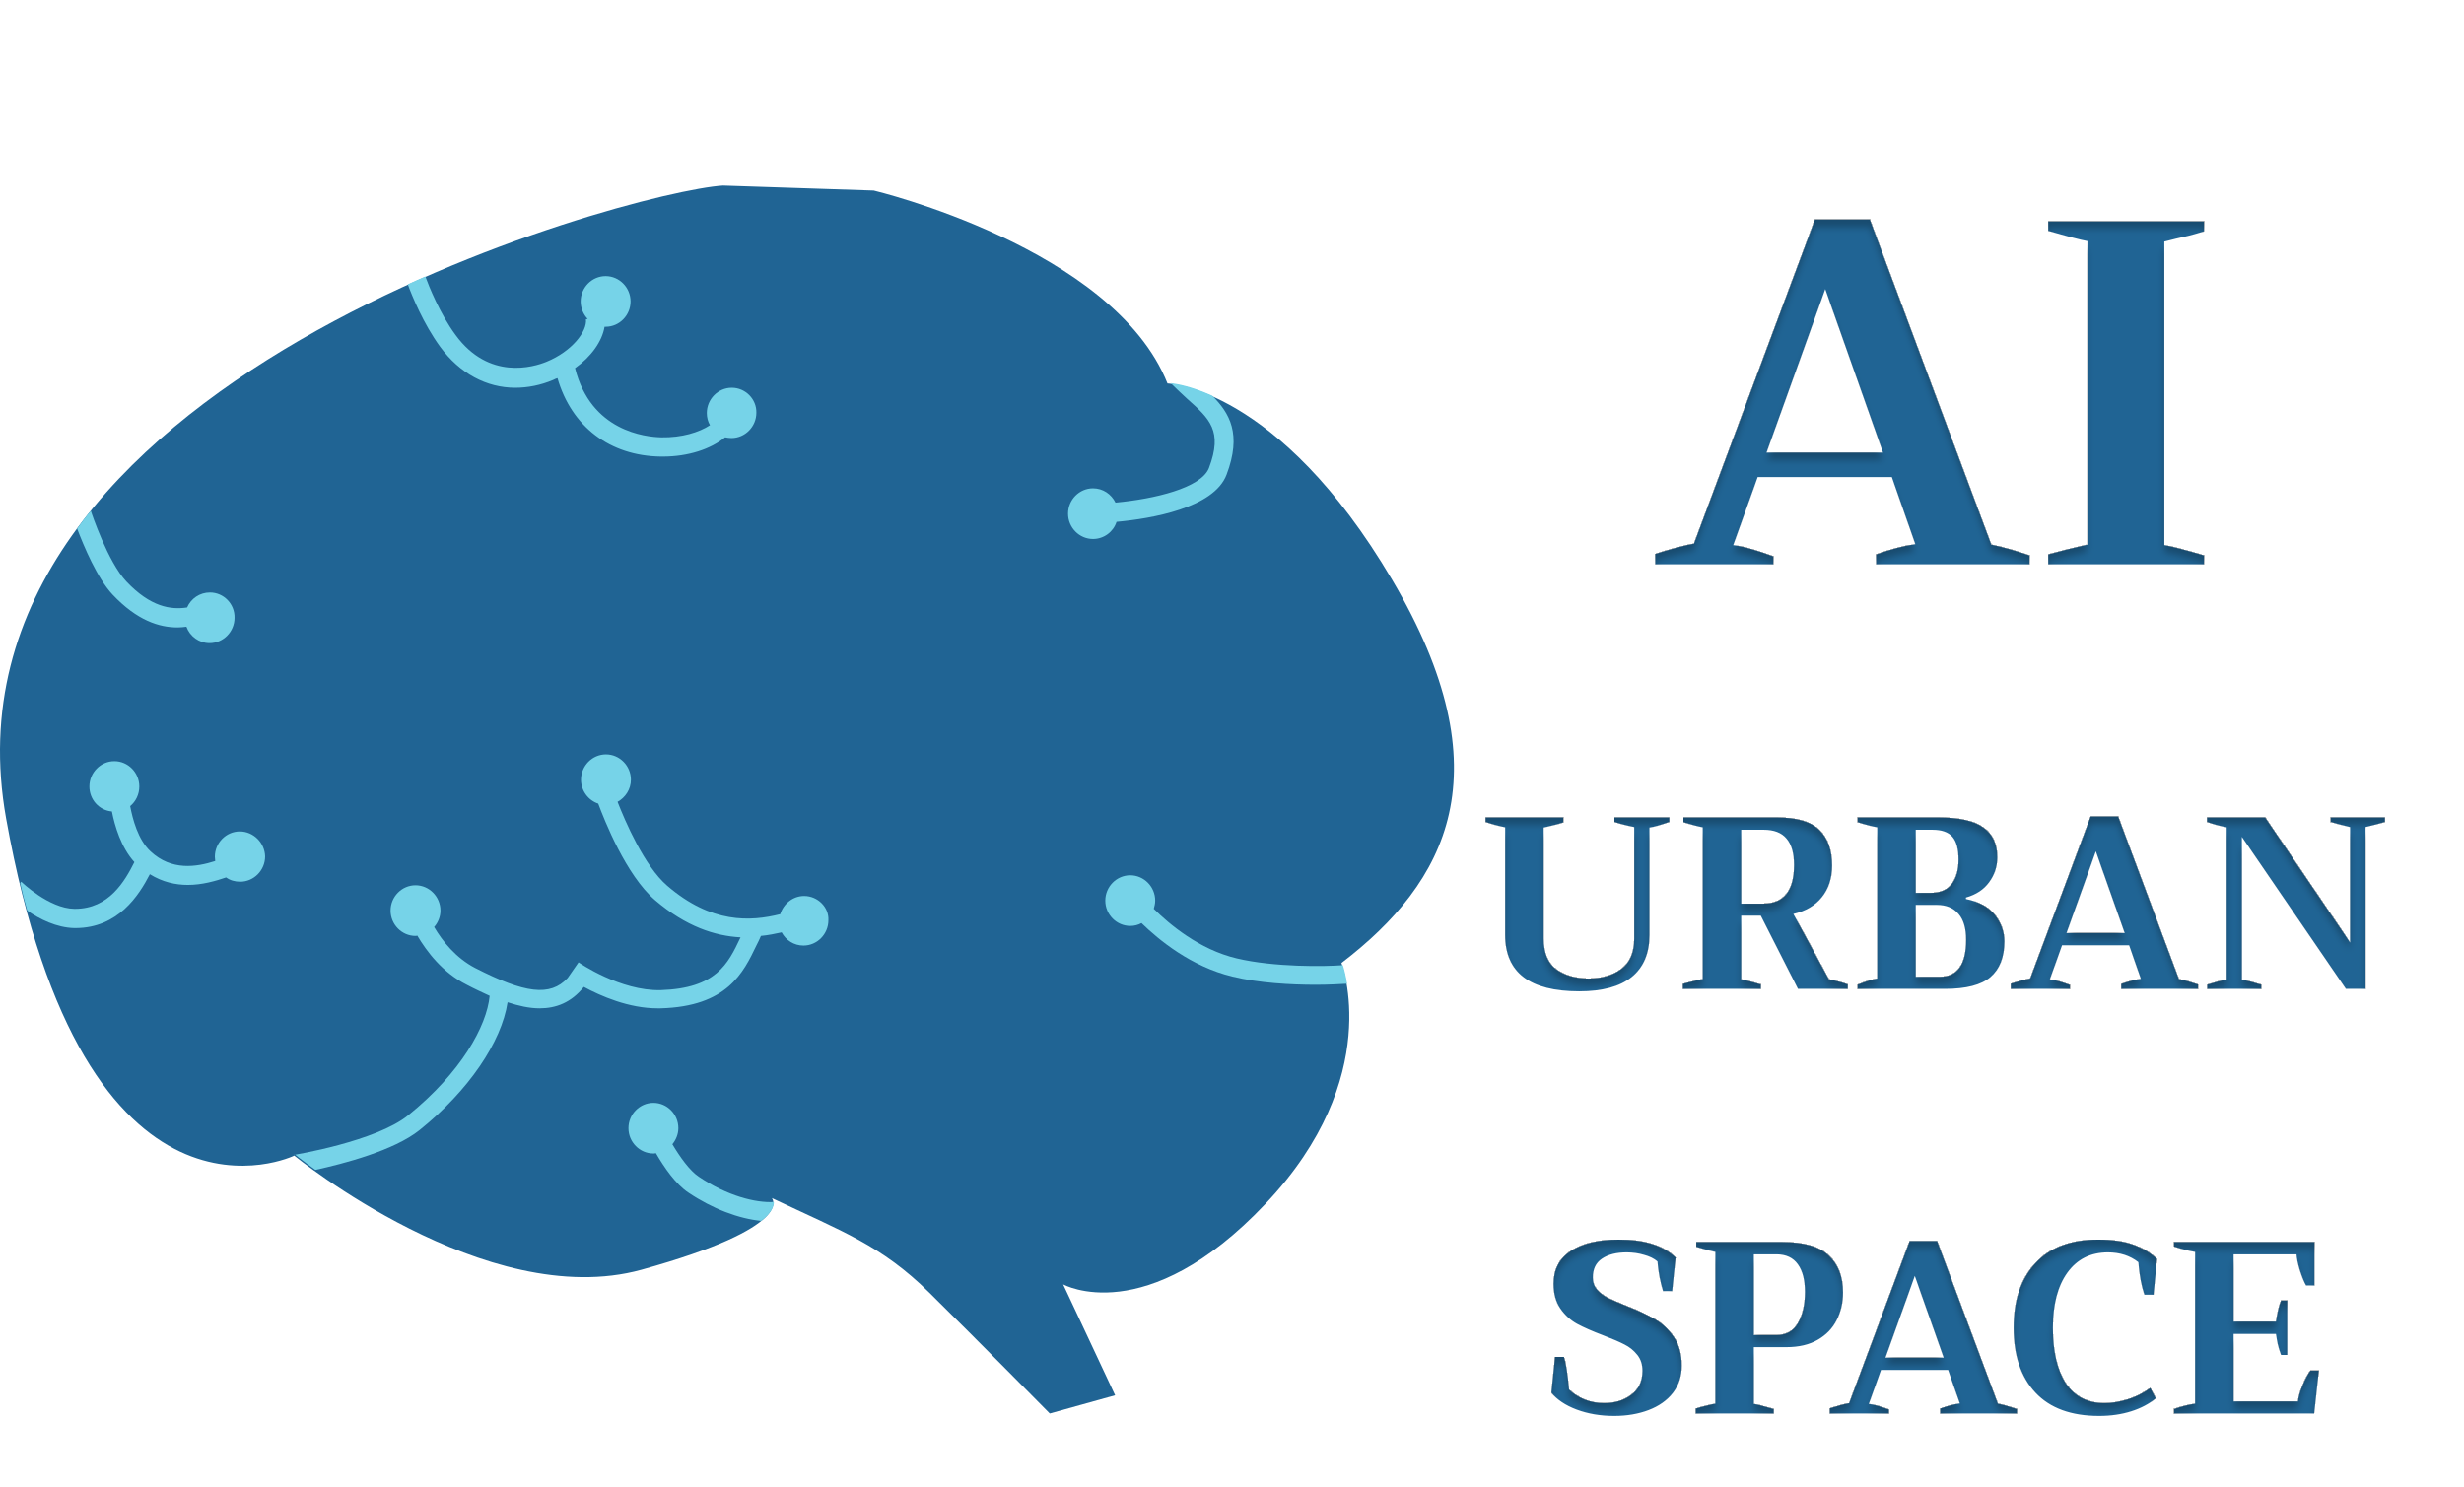
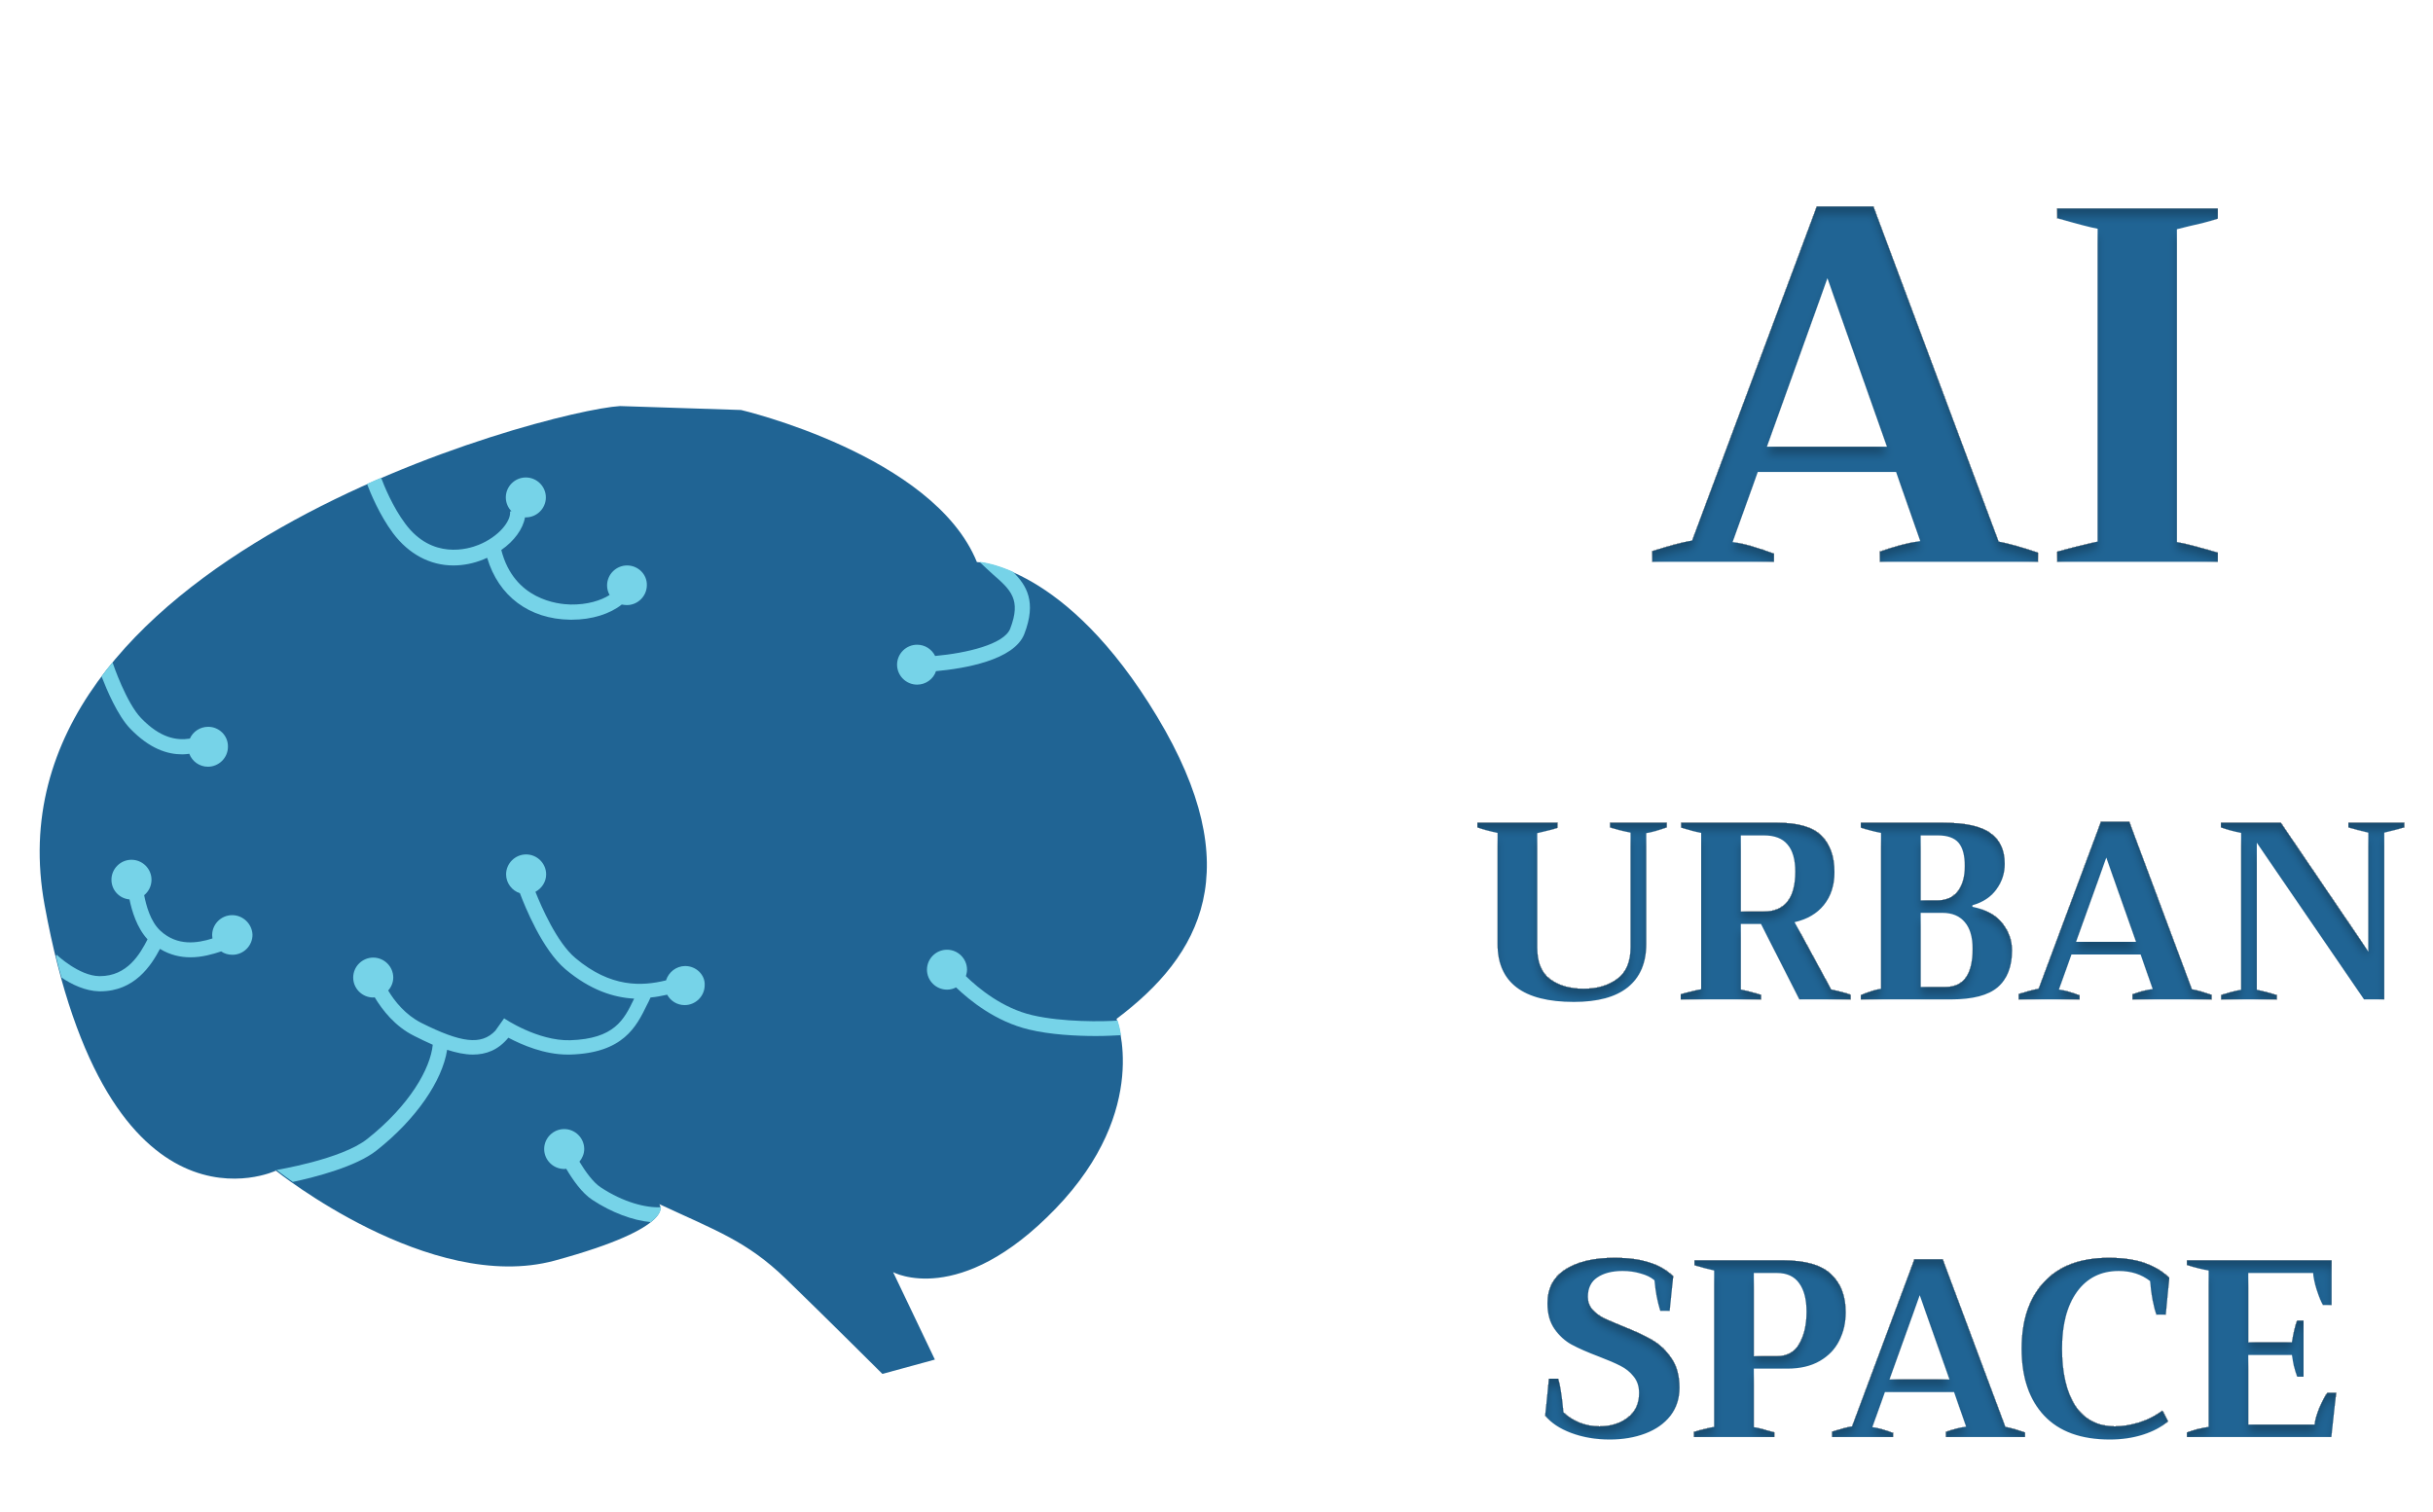
- <svg xmlns="http://www.w3.org/2000/svg" width="1288" height="777" viewBox="0 0 1288 777" fill="none">
-   <path d="M153.827 604.186C153.827 604.186 44.352 657.142 3.206 427.976C-37.939 198.81 329.612 99.983 377.921 97L456.721 99.611C456.721 99.611 581.993 129.445 610.281 200.488C610.281 200.488 668.141 202.166 727.654 303.044C787.168 403.922 756.493 461.167 701.204 503.494C701.204 503.494 724.164 563.163 661.528 629.358C598.892 695.554 555.727 671.5 555.727 671.5L582.912 729.49L548.747 739C548.747 739 510.908 700.588 485.743 675.788C460.578 650.988 440.373 643.903 403.453 626.375C403.453 626.375 416.678 641.292 335.306 663.854C254.118 686.23 153.827 604.186 153.827 604.186Z" fill="#206494" />
-   <path d="M620.567 208.506C632.323 218.948 639.303 225.288 631.955 244.681C627.914 255.123 603.301 260.903 583.095 262.768C580.891 258.292 576.483 255.309 571.34 255.309C564.176 255.309 558.298 261.276 558.298 268.548C558.298 275.82 564.176 281.787 571.34 281.787C577.034 281.787 581.993 278.058 583.646 272.837C602.015 271.159 634.527 265.565 641.139 248.223C649.222 226.966 642.793 215.965 633.608 206.828C622.771 201.98 615.24 200.675 611.934 200.302C614.873 203.285 617.812 205.896 620.567 208.506Z" fill="#76D3E8" />
-   <path d="M704.143 514.309C703.408 509.648 702.49 506.291 701.939 504.613C692.755 505.359 666.12 505.732 646.466 501.07C626.812 496.409 611.199 483.17 603.117 475.152C603.484 473.846 603.852 472.355 603.852 470.863C603.852 463.591 597.974 457.624 590.81 457.624C583.647 457.624 577.769 463.591 577.769 470.863C577.769 478.135 583.647 484.102 590.81 484.102C593.014 484.102 595.035 483.543 596.688 482.61C605.689 491.374 622.587 505.359 644.262 510.58C657.855 513.936 674.754 514.869 687.795 514.869C694.591 514.869 700.653 514.496 704.143 514.309Z" fill="#76D3E8" />
-   <path d="M420.352 468.439C414.474 468.439 409.514 472.541 407.861 477.949C392.248 481.864 371.859 482.983 348.715 463.031C336.776 452.776 326.673 429.095 322.816 419.212C326.857 416.974 329.796 412.686 329.796 407.651C329.796 400.379 323.918 394.412 316.754 394.412C309.591 394.412 303.713 400.379 303.713 407.651C303.713 413.432 307.57 418.466 312.713 420.144C315.836 428.535 327.224 457.624 342.47 470.676C358.634 484.475 373.696 489.323 387.105 490.069C387.105 490.255 386.921 490.255 386.921 490.442C380.492 504.054 374.247 516.733 345.409 517.666C324.285 518.225 302.611 503.308 302.427 503.121L296.733 511.326C287.549 521.208 274.323 519.344 248.424 506.105C238.321 500.884 231.158 491.933 226.933 484.661C228.953 482.424 230.239 479.254 230.239 476.084C230.239 468.812 224.361 462.845 217.198 462.845C210.034 462.845 204.156 468.812 204.156 476.084C204.156 483.356 210.034 489.323 217.198 489.323C217.565 489.323 217.749 489.323 218.116 489.136C223.076 497.527 231.341 508.529 244.015 514.869C247.873 516.92 251.914 518.784 255.955 520.649C254.485 536.312 241.077 560.739 213.34 583.115C196.625 596.727 153.827 603.813 153.459 603.813V603.999C154.011 603.813 154.194 603.626 154.194 603.626C154.194 603.626 158.052 606.796 164.848 611.644C179.359 608.474 205.993 601.575 219.402 590.76C244.934 570.249 262.2 544.703 265.323 524.005C271.017 525.87 276.711 527.175 282.038 527.175C290.671 527.175 298.57 524.192 305.182 515.987C314.183 520.836 328.694 527.175 343.756 527.175C344.307 527.175 344.858 527.175 345.225 527.175C380.125 526.243 388.574 508.529 395.371 494.357C396.289 492.679 397.024 491.001 397.759 489.323C401.616 488.95 405.29 488.204 408.596 487.458C410.8 491.56 415.025 494.357 419.984 494.357C427.148 494.357 433.026 488.391 433.026 481.118C433.393 474.406 427.515 468.439 420.352 468.439Z" fill="#76D3E8" />
-   <path d="M365.247 615.187C360.471 612.017 355.328 604.745 351.47 598.219C353.307 595.981 354.593 592.998 354.593 589.828C354.593 582.556 348.715 576.589 341.551 576.589C334.388 576.589 328.51 582.556 328.51 589.828C328.51 597.1 334.388 603.067 341.551 603.067C341.919 603.067 342.286 603.067 342.837 602.88C347.062 610.152 353.123 619.103 359.92 623.578C372.41 631.969 386.187 637.19 397.942 638.309C403.636 633.834 404.555 630.477 404.555 628.426C395.003 628.985 380.125 625.256 365.247 615.187Z" fill="#76D3E8" />
-   <path d="M382.513 202.726C375.349 202.726 369.472 208.693 369.472 215.965C369.472 218.202 370.023 220.44 371.125 222.305C365.431 226.034 356.43 228.831 345.776 228.644C337.327 228.458 308.856 225.475 300.59 192.47C309.04 186.503 314.734 178.485 316.02 170.84C316.203 170.84 316.387 170.84 316.571 170.84C323.734 170.84 329.612 164.873 329.612 157.601C329.612 150.329 323.734 144.362 316.571 144.362C309.407 144.362 303.529 150.329 303.529 157.601C303.529 161.144 304.999 164.5 307.203 166.738L306.284 166.924C307.019 173.264 298.937 183.706 285.712 189.114C278.916 191.911 255.588 198.997 238.138 175.129C229.872 163.941 224.178 149.583 222.341 144.549C219.402 145.854 216.279 147.159 213.157 148.651C215.361 154.618 221.239 169.162 230.056 181.282C240.342 195.267 254.302 202.726 269.364 202.726C275.793 202.726 282.589 201.421 289.202 198.624C289.937 198.251 290.671 197.878 291.406 197.691C298.753 223.051 318.775 238.341 345.409 238.714C345.776 238.714 346.144 238.714 346.511 238.714C359.736 238.714 371.492 234.798 379.023 228.644C380.125 228.831 381.227 229.017 382.329 229.017C389.493 229.017 395.371 223.051 395.371 215.778C395.555 208.693 389.677 202.726 382.513 202.726Z" fill="#76D3E8" />
-   <path d="M109.743 309.757C104.416 309.757 99.824 312.927 97.803 317.588C89.354 318.894 78.7 317.402 66.026 303.976C56.475 293.907 47.842 268.362 47.474 267.056C44.903 270.04 42.515 273.21 40.31 276.38C43.8 285.516 50.781 302.298 58.863 310.876C71.72 324.488 83.293 328.03 92.844 328.03C94.497 328.03 95.967 327.844 97.436 327.658C99.273 332.692 104.049 336.235 109.559 336.235C116.723 336.235 122.601 330.268 122.601 322.996C122.784 315.724 116.907 309.757 109.743 309.757Z" fill="#76D3E8" />
-   <path d="M125.356 434.689C118.192 434.689 112.314 440.655 112.314 447.928C112.314 448.673 112.498 449.419 112.498 450.165C102.579 453.335 89.721 455.386 78.7 445.131C72.088 438.977 69.332 428.162 68.047 421.45C70.986 419.025 72.822 415.296 72.822 411.194C72.822 403.922 66.945 397.955 59.781 397.955C52.617 397.955 46.739 403.922 46.739 411.194C46.739 418.093 51.883 423.687 58.495 424.247C59.965 431.705 63.271 443.08 70.251 450.725C65.291 460.607 57.026 475.152 39.208 475.152C39.025 475.152 38.841 475.152 38.841 475.152C25.616 474.965 11.288 461.167 11.105 460.98L10.554 461.726C11.656 466.761 12.942 471.609 14.227 476.084C20.656 480.559 29.657 485.034 38.841 485.221C39.025 485.221 39.208 485.221 39.392 485.221C61.801 485.221 72.639 468.066 78.333 457.064C84.946 461.167 91.742 462.658 98.171 462.658C105.702 462.658 112.682 460.607 118.192 458.743C120.213 460.234 122.784 460.98 125.54 460.98C132.703 460.98 138.581 455.013 138.581 447.741C138.397 440.655 132.52 434.689 125.356 434.689Z" fill="#76D3E8" />
+ <svg xmlns="http://www.w3.org/2000/svg" width="1234" height="767" viewBox="0 0 1234 767" fill="none">
+   <path d="M139.937 593.894C139.937 593.894 54.665 634.395 22.616 459.13C-9.432 283.864 276.859 208.282 314.487 206L375.866 207.997C375.866 207.997 473.443 230.814 495.476 285.148C495.476 285.148 540.544 286.431 586.901 363.582C633.257 440.733 609.363 484.514 566.298 516.886C566.298 516.886 584.182 562.52 535.394 613.146C486.606 663.772 452.983 645.376 452.983 645.376L474.158 689.727L447.546 697C447.546 697 418.073 667.623 398.472 648.656C378.871 629.689 363.133 624.27 334.375 610.865C334.375 610.865 344.676 622.273 281.294 639.529C218.056 656.642 139.937 593.894 139.937 593.894Z" fill="#206494" />
+   <path d="M503.488 291.28C512.645 299.266 518.082 304.114 512.359 318.946C509.211 326.932 490.039 331.353 474.301 332.779C472.584 329.356 469.151 327.074 465.144 327.074C459.565 327.074 454.986 331.638 454.986 337.2C454.986 342.761 459.565 347.325 465.144 347.325C469.58 347.325 473.443 344.473 474.73 340.48C489.038 339.196 514.362 334.918 519.513 321.655C525.808 305.398 520.8 296.984 513.647 289.996C505.205 286.288 499.339 285.29 496.764 285.005C499.053 287.287 501.342 289.283 503.488 291.28Z" fill="#76D3E8" />
+   <path d="M568.587 525.157C568.015 521.592 567.299 519.025 566.87 517.741C559.716 518.312 538.971 518.597 523.662 515.032C508.353 511.467 496.192 501.342 489.896 495.209C490.182 494.211 490.469 493.07 490.469 491.929C490.469 486.368 485.89 481.804 480.31 481.804C474.73 481.804 470.152 486.368 470.152 491.929C470.152 497.491 474.73 502.055 480.31 502.055C482.027 502.055 483.601 501.627 484.889 500.914C491.899 507.616 505.062 518.312 521.945 522.305C532.532 524.872 545.695 525.585 555.853 525.585C561.147 525.585 565.869 525.3 568.587 525.157Z" fill="#76D3E8" />
+   <path d="M347.538 490.075C342.959 490.075 339.096 493.213 337.809 497.348C325.647 500.343 309.766 501.199 291.739 485.94C282.439 478.096 274.57 459.985 271.565 452.427C274.713 450.716 277.002 447.436 277.002 443.585C277.002 438.023 272.424 433.46 266.844 433.46C261.264 433.46 256.685 438.023 256.685 443.585C256.685 448.006 259.69 451.856 263.696 453.14C266.128 459.557 274.999 481.804 286.874 491.787C299.465 502.34 311.197 506.048 321.641 506.618C321.641 506.761 321.498 506.761 321.498 506.903C316.49 517.314 311.626 527.011 289.163 527.724C272.71 528.152 255.827 516.743 255.684 516.601L251.249 522.875C244.095 530.434 233.794 529.007 213.62 518.882C205.751 514.889 200.171 508.044 196.881 502.482C198.454 500.771 199.456 498.347 199.456 495.922C199.456 490.361 194.877 485.797 189.298 485.797C183.718 485.797 179.139 490.361 179.139 495.922C179.139 501.484 183.718 506.048 189.298 506.048C189.584 506.048 189.727 506.048 190.013 505.905C193.876 512.322 200.314 520.736 210.186 525.585C213.191 527.154 216.339 528.58 219.486 530.006C218.342 541.985 207.897 560.667 186.293 577.779C173.273 588.19 139.937 593.609 139.651 593.609V593.752C140.08 593.609 140.223 593.466 140.223 593.466C140.223 593.466 143.228 595.891 148.521 599.599C159.824 597.174 180.57 591.898 191.014 583.626C210.902 567.94 224.351 548.402 226.783 532.573C231.218 533.999 235.654 534.997 239.803 534.997C246.527 534.997 252.679 532.715 257.83 526.441C264.841 530.148 276.144 534.997 287.876 534.997C288.305 534.997 288.734 534.997 289.02 534.997C316.204 534.284 322.786 520.736 328.079 509.898C328.795 508.615 329.367 507.331 329.939 506.048C332.944 505.762 335.805 505.192 338.381 504.621C340.098 507.759 343.388 509.898 347.251 509.898C352.831 509.898 357.41 505.335 357.41 499.773C357.696 494.639 353.117 490.075 347.538 490.075Z" fill="#76D3E8" />
+   <path d="M304.615 602.308C300.895 599.884 296.889 594.322 293.885 589.331C295.315 587.619 296.317 585.338 296.317 582.913C296.317 577.352 291.739 572.788 286.159 572.788C280.579 572.788 276 577.352 276 582.913C276 588.475 280.579 593.039 286.159 593.039C286.445 593.039 286.731 593.039 287.16 592.896C290.451 598.458 295.172 605.303 300.466 608.725C310.195 615.143 320.926 619.136 330.083 619.992C334.518 616.569 335.233 614.002 335.233 612.433C327.793 612.861 316.204 610.009 304.615 602.308Z" fill="#76D3E8" />
+   <path d="M318.064 286.859C312.484 286.859 307.906 291.422 307.906 296.984C307.906 298.695 308.335 300.407 309.194 301.833C304.758 304.685 297.748 306.824 289.45 306.681C282.868 306.539 260.692 304.257 254.253 279.015C260.835 274.452 265.27 268.32 266.272 262.473C266.415 262.473 266.558 262.473 266.701 262.473C272.281 262.473 276.859 257.909 276.859 252.348C276.859 246.786 272.281 242.222 266.701 242.222C261.121 242.222 256.542 246.786 256.542 252.348C256.542 255.057 257.687 257.624 259.404 259.335L258.689 259.478C259.261 264.327 252.966 272.313 242.664 276.448C237.371 278.588 219.2 284.007 205.608 265.753C199.17 257.196 194.734 246.216 193.304 242.365C191.015 243.363 188.582 244.362 186.15 245.502C187.867 250.066 192.445 261.189 199.313 270.459C207.325 281.155 218.199 286.859 229.931 286.859C234.938 286.859 240.232 285.861 245.383 283.721C245.955 283.436 246.527 283.151 247.1 283.008C252.823 302.403 268.418 314.097 289.163 314.382C289.45 314.382 289.736 314.382 290.022 314.382C300.323 314.382 309.48 311.387 315.346 306.681C316.204 306.824 317.063 306.967 317.921 306.967C323.501 306.967 328.079 302.403 328.079 296.841C328.223 291.422 323.644 286.859 318.064 286.859Z" fill="#76D3E8" />
+   <path d="M105.599 368.716C101.45 368.716 97.873 371.14 96.299 374.705C89.718 375.704 81.42 374.563 71.548 364.295C64.108 356.594 57.383 337.057 57.097 336.059C55.094 338.34 53.234 340.765 51.517 343.189C54.236 350.177 59.673 363.012 65.968 369.572C75.983 379.982 84.997 382.692 92.436 382.692C93.724 382.692 94.869 382.549 96.013 382.406C97.444 386.257 101.164 388.966 105.456 388.966C111.036 388.966 115.615 384.403 115.615 378.841C115.758 373.279 111.179 368.716 105.599 368.716Z" fill="#76D3E8" />
+   <path d="M117.761 464.263C112.181 464.263 107.602 468.827 107.602 474.389C107.602 474.959 107.745 475.529 107.745 476.1C100.019 478.524 90.004 480.093 81.42 472.249C76.269 467.543 74.123 459.272 73.121 454.138C75.411 452.284 76.841 449.432 76.841 446.295C76.841 440.733 72.263 436.17 66.683 436.17C61.103 436.17 56.525 440.733 56.525 446.295C56.525 451.571 60.531 455.849 65.682 456.277C66.826 461.982 69.401 470.681 74.838 476.528C70.975 484.086 64.537 495.209 50.659 495.209C50.516 495.209 50.373 495.209 50.373 495.209C40.071 495.067 28.912 484.514 28.768 484.371L28.339 484.942C29.198 488.792 30.199 492.5 31.201 495.922C36.208 499.345 43.219 502.768 50.373 502.91C50.516 502.91 50.659 502.91 50.802 502.91C68.257 502.91 76.698 489.79 81.134 481.376C86.284 484.514 91.578 485.655 96.586 485.655C102.452 485.655 107.888 484.086 112.181 482.66C113.754 483.801 115.758 484.371 117.904 484.371C123.484 484.371 128.062 479.808 128.062 474.246C127.919 468.827 123.34 464.263 117.761 464.263Z" fill="#76D3E8" />
  <g filter="url(#filter0_i_2_74)">
-     <path d="M1040.89 284.76C1046.7 285.955 1053.35 287.832 1060.86 290.392V295H980.733V289.88C988.413 287.149 995.24 285.357 1001.21 284.504L988.925 249.432H918.781L905.981 285.016C911.272 285.699 918.269 287.661 926.973 290.904V295H865.277V289.624C869.032 288.429 872.786 287.32 876.541 286.296C880.466 285.272 883.453 284.589 885.501 284.248L948.733 114.776H977.405L1040.89 284.76ZM984.317 236.632L954.109 151.128L923.389 236.632H984.317ZM1070.68 289.88C1076.14 288.344 1082.96 286.637 1091.16 284.76V126.04C1087.4 125.357 1080.58 123.565 1070.68 120.664V115.8H1152.08V120.92C1150.04 121.603 1147.39 122.371 1144.15 123.224C1141.08 123.907 1138.86 124.419 1137.49 124.76L1131.35 126.296V285.016C1135.27 285.699 1142.19 287.491 1152.08 290.392V295H1070.68V289.88ZM825.465 518.28C799.694 518.28 786.809 508.467 786.809 488.84V432.52C783.054 431.752 779.641 430.813 776.569 429.704V427.4H817.145V429.96C815.438 430.557 812.921 431.24 809.593 432.008L806.905 432.648V490.632C806.905 498.141 809.081 503.517 813.433 506.76C817.87 510.003 823.545 511.624 830.457 511.624C837.369 511.624 843.044 509.96 847.481 506.632C852.004 503.304 854.265 497.971 854.265 490.632V432.392C850.425 431.624 846.969 430.728 843.897 429.704V427.4H872.569V429.704C868.046 431.325 864.59 432.307 862.201 432.648V488.84C862.201 498.483 859.086 505.821 852.857 510.856C846.713 515.805 837.582 518.28 825.465 518.28ZM955.994 512.008C960.431 512.947 963.717 513.843 965.85 514.696V517H939.866L920.41 478.728H910.17V512.008C912.047 512.349 915.461 513.245 920.41 514.696V517H879.706V514.44C881.669 513.843 883.631 513.331 885.594 512.904C887.557 512.392 889.05 512.051 890.074 511.88V432.52C887.343 432.008 883.973 431.112 879.962 429.832V427.4H928.602C939.269 427.4 946.778 429.619 951.13 434.056C955.482 438.408 957.658 444.552 957.658 452.488C957.658 459.144 955.866 464.691 952.282 469.128C948.783 473.48 943.834 476.381 937.434 477.832L955.994 512.008ZM910.17 472.456H921.818C932.485 472.456 937.818 465.715 937.818 452.232C937.818 446.088 936.495 441.48 933.85 438.408C931.29 435.336 927.279 433.8 921.818 433.8H910.17V472.456ZM971.06 514.824C975.583 513.032 978.996 511.965 981.3 511.624V432.52C978.399 432.008 974.985 431.112 971.06 429.832V427.4H1012.79C1023.97 427.4 1031.95 429.149 1036.72 432.648C1041.59 436.061 1044.02 441.267 1044.02 448.264C1044.02 453.043 1042.61 457.352 1039.8 461.192C1037.07 465.032 1033.01 467.72 1027.64 469.256V470.024C1034.55 471.475 1039.63 474.291 1042.87 478.472C1046.11 482.653 1047.73 487.219 1047.73 492.168C1047.73 500.445 1045.3 506.675 1040.44 510.856C1035.66 514.952 1027.76 517 1016.76 517H971.06V514.824ZM1009.59 466.824C1014.28 466.824 1017.82 465.288 1020.21 462.216C1022.6 459.059 1023.8 454.792 1023.8 449.416C1023.8 443.955 1022.73 439.987 1020.6 437.512C1018.46 435.037 1014.96 433.8 1010.1 433.8H1001.4V466.824H1009.59ZM1014.07 510.728C1023.2 510.728 1027.76 504.285 1027.76 491.4C1027.76 485.427 1026.44 480.904 1023.8 477.832C1021.15 474.675 1017.35 473.096 1012.4 473.096H1001.4V510.728H1014.07ZM1138.94 511.88C1141.84 512.477 1145.17 513.416 1148.93 514.696V517H1108.86V514.44C1112.7 513.075 1116.12 512.179 1119.1 511.752L1112.96 494.216H1077.89L1071.49 512.008C1074.13 512.349 1077.63 513.331 1081.98 514.952V517H1051.13V514.312C1053.01 513.715 1054.89 513.16 1056.77 512.648C1058.73 512.136 1060.22 511.795 1061.25 511.624L1092.86 426.888H1107.2L1138.94 511.88ZM1110.65 487.816L1095.55 445.064L1080.19 487.816H1110.65ZM1153.83 514.824C1157.5 513.629 1160.87 512.733 1163.95 512.136V432.52C1160.36 431.837 1156.95 430.899 1153.71 429.704V427.4H1184.04L1228.46 492.808V432.392C1224.19 431.368 1220.82 430.472 1218.35 429.704V427.4H1246.63V429.704C1244.16 430.472 1240.79 431.368 1236.52 432.392V517H1226.28L1171.88 437.512V512.136C1174.78 512.733 1178.15 513.629 1181.99 514.824V517H1153.83V514.824ZM843.736 740.28C836.653 740.28 830.125 739.171 824.152 736.952C818.264 734.733 813.869 731.789 810.968 728.12L812.888 709.432H817.496C818.52 712.504 819.416 718.179 820.184 726.456C822.317 728.589 825.005 730.339 828.248 731.704C831.491 732.984 834.904 733.624 838.488 733.624C844.12 733.624 848.856 732.173 852.696 729.272C856.621 726.371 858.584 722.189 858.584 716.728C858.584 713.4 857.688 710.627 855.896 708.408C854.104 706.104 851.843 704.269 849.112 702.904C846.467 701.539 842.797 699.96 838.104 698.168C832.472 696.035 827.907 694.029 824.408 692.152C820.995 690.275 818.093 687.629 815.704 684.216C813.315 680.803 812.12 676.451 812.12 671.16C812.12 663.651 815.149 657.933 821.208 654.008C827.352 650.083 835.629 648.12 846.04 648.12C852.952 648.12 858.797 648.888 863.576 650.424C868.355 651.875 872.451 654.221 875.864 657.464L874.072 675H869.336C867.885 670.307 866.904 665.144 866.392 659.512C864.6 657.976 862.253 656.824 859.352 656.056C856.536 655.203 853.507 654.776 850.264 654.776C844.888 654.776 840.579 655.885 837.336 658.104C834.179 660.237 832.6 663.523 832.6 667.96C832.6 670.435 833.368 672.568 834.904 674.36C836.44 676.067 838.36 677.517 840.664 678.712C843.053 679.821 846.339 681.229 850.52 682.936C856.579 685.325 861.485 687.629 865.24 689.848C868.995 691.981 872.237 695.053 874.968 699.064C877.699 702.989 879.064 707.981 879.064 714.04C879.064 719.501 877.528 724.237 874.456 728.248C871.384 732.173 867.16 735.16 861.784 737.208C856.408 739.256 850.392 740.28 843.736 740.28ZM886.435 736.44C888.398 735.843 890.318 735.331 892.195 734.904C894.158 734.392 895.651 734.051 896.675 733.88V654.52C893.603 653.837 890.275 652.941 886.691 651.832V649.4H931.491C942.926 649.4 951.075 651.747 955.939 656.44C960.888 661.048 963.363 667.491 963.363 675.768C963.363 681.059 962.254 685.88 960.035 690.232C957.902 694.499 954.616 697.912 950.179 700.472C945.742 703.032 940.28 704.312 933.795 704.312H916.771V734.008C918.734 734.349 922.19 735.245 927.139 736.696V739H886.435V736.44ZM928.547 698.04C933.667 698.04 937.422 695.949 939.811 691.768C942.286 687.501 943.523 682.083 943.523 675.512C943.523 669.283 942.286 664.461 939.811 661.048C937.336 657.549 933.582 655.8 928.547 655.8H916.771V698.04H928.547ZM1044.32 733.88C1047.22 734.477 1050.55 735.416 1054.3 736.696V739H1014.24V736.44C1018.08 735.075 1021.49 734.179 1024.48 733.752L1018.33 716.216H983.261L976.861 734.008C979.506 734.349 983.005 735.331 987.357 736.952V739H956.509V736.312C958.386 735.715 960.264 735.16 962.141 734.648C964.104 734.136 965.597 733.795 966.621 733.624L998.237 648.888H1012.57L1044.32 733.88ZM1016.03 709.816L1000.92 667.064L985.565 709.816H1016.03ZM1097.28 740.28C1082.69 740.28 1071.59 736.227 1064 728.12C1056.41 720.013 1052.61 708.707 1052.61 694.2C1052.61 679.779 1056.41 668.515 1064 660.408C1071.59 652.216 1082.52 648.12 1096.77 648.12C1103.94 648.12 1109.95 648.973 1114.82 650.68C1119.77 652.387 1123.99 654.904 1127.49 658.232L1125.7 676.92H1120.96C1119.42 672.483 1118.36 666.808 1117.76 659.896C1113.41 656.483 1108.12 654.776 1101.89 654.776C1092.84 654.776 1085.76 658.317 1080.64 665.4C1075.61 672.397 1073.09 681.997 1073.09 694.2C1073.09 706.573 1075.35 716.259 1079.87 723.256C1084.48 730.168 1091.22 733.624 1100.1 733.624C1103.77 733.624 1107.73 732.984 1112 731.704C1116.27 730.424 1120.28 728.419 1124.03 725.688L1126.85 731.064C1123.43 733.965 1119.17 736.227 1114.05 737.848C1108.93 739.469 1103.34 740.28 1097.28 740.28ZM1212.1 716.6L1209.67 739H1136.46V736.696C1140.04 735.416 1143.71 734.477 1147.46 733.88V654.52C1143.97 653.923 1140.3 652.984 1136.46 651.704V649.4H1209.8V672.056H1205.45C1204.51 670.52 1203.44 667.917 1202.25 664.248C1201.14 660.579 1200.54 657.763 1200.46 655.8H1167.56V691H1189.7C1190.47 686.136 1191.37 682.467 1192.39 679.992H1195.59V708.408H1192.39C1191.71 706.616 1191.11 704.653 1190.6 702.52C1190.17 700.387 1189.87 698.68 1189.7 697.4H1167.56V732.728H1201.22C1201.39 730.509 1202.21 727.651 1203.66 724.152C1205.19 720.568 1206.56 718.051 1207.75 716.6H1212.1Z" fill="#206494" />
+     <path d="M1013.65 274.76C1019.45 275.955 1026.1 277.832 1033.61 280.392V285H953.486V279.88C961.166 277.149 967.992 275.357 973.966 274.504L961.678 239.432H891.534L878.734 275.016C884.024 275.699 891.022 277.661 899.726 280.904V285H838.03V279.624C841.784 278.429 845.539 277.32 849.294 276.296C853.219 275.272 856.206 274.589 858.254 274.248L921.486 104.776H950.158L1013.65 274.76ZM957.07 226.632L926.862 141.128L896.142 226.632H957.07ZM1043.43 279.88C1048.89 278.344 1055.72 276.637 1063.91 274.76V116.04C1060.16 115.357 1053.33 113.565 1043.43 110.664V105.8H1124.84V110.92C1122.79 111.603 1120.14 112.371 1116.9 113.224C1113.83 113.907 1111.61 114.419 1110.25 114.76L1104.1 116.296V275.016C1108.03 275.699 1114.94 277.491 1124.84 280.392V285H1043.43V279.88ZM798.218 508.28C772.447 508.28 759.562 498.467 759.562 478.84V422.52C755.807 421.752 752.394 420.813 749.322 419.704V417.4H789.898V419.96C788.191 420.557 785.674 421.24 782.346 422.008L779.658 422.648V480.632C779.658 488.141 781.834 493.517 786.186 496.76C790.623 500.003 796.298 501.624 803.21 501.624C810.122 501.624 815.796 499.96 820.234 496.632C824.756 493.304 827.018 487.971 827.018 480.632V422.392C823.178 421.624 819.722 420.728 816.65 419.704V417.4H845.322V419.704C840.799 421.325 837.343 422.307 834.954 422.648V478.84C834.954 488.483 831.839 495.821 825.61 500.856C819.466 505.805 810.335 508.28 798.218 508.28ZM928.747 502.008C933.184 502.947 936.469 503.843 938.603 504.696V507H912.619L893.163 468.728H882.923V502.008C884.8 502.349 888.213 503.245 893.163 504.696V507H852.459V504.44C854.421 503.843 856.384 503.331 858.347 502.904C860.309 502.392 861.803 502.051 862.827 501.88V422.52C860.096 422.008 856.725 421.112 852.715 419.832V417.4H901.355C912.021 417.4 919.531 419.619 923.883 424.056C928.235 428.408 930.411 434.552 930.411 442.488C930.411 449.144 928.619 454.691 925.035 459.128C921.536 463.48 916.587 466.381 910.187 467.832L928.747 502.008ZM882.923 462.456H894.571C905.237 462.456 910.571 455.715 910.571 442.232C910.571 436.088 909.248 431.48 906.603 428.408C904.043 425.336 900.032 423.8 894.571 423.8H882.923V462.456ZM943.813 504.824C948.335 503.032 951.749 501.965 954.053 501.624V422.52C951.151 422.008 947.738 421.112 943.813 419.832V417.4H985.541C996.719 417.4 1004.7 419.149 1009.48 422.648C1014.34 426.061 1016.77 431.267 1016.77 438.264C1016.77 443.043 1015.36 447.352 1012.55 451.192C1009.82 455.032 1005.76 457.72 1000.39 459.256V460.024C1007.3 461.475 1012.38 464.291 1015.62 468.472C1018.86 472.653 1020.48 477.219 1020.48 482.168C1020.48 490.445 1018.05 496.675 1013.19 500.856C1008.41 504.952 1000.52 507 989.509 507H943.813V504.824ZM982.341 456.824C987.034 456.824 990.575 455.288 992.965 452.216C995.354 449.059 996.549 444.792 996.549 439.416C996.549 433.955 995.482 429.987 993.349 427.512C991.215 425.037 987.717 423.8 982.853 423.8H974.149V456.824H982.341ZM986.821 500.728C995.951 500.728 1000.52 494.285 1000.52 481.4C1000.52 475.427 999.194 470.904 996.549 467.832C993.903 464.675 990.106 463.096 985.157 463.096H974.149V500.728H986.821ZM1111.69 501.88C1114.6 502.477 1117.92 503.416 1121.68 504.696V507H1081.61V504.44C1085.45 503.075 1088.87 502.179 1091.85 501.752L1085.71 484.216H1050.64L1044.24 502.008C1046.88 502.349 1050.38 503.331 1054.73 504.952V507H1023.89V504.312C1025.76 503.715 1027.64 503.16 1029.52 502.648C1031.48 502.136 1032.97 501.795 1034 501.624L1065.61 416.888H1079.95L1111.69 501.88ZM1083.41 477.816L1068.3 435.064L1052.94 477.816H1083.41ZM1126.59 504.824C1130.26 503.629 1133.63 502.733 1136.7 502.136V422.52C1133.11 421.837 1129.7 420.899 1126.46 419.704V417.4H1156.79L1201.21 482.808V422.392C1196.94 421.368 1193.57 420.472 1191.1 419.704V417.4H1219.39V419.704C1216.91 420.472 1213.54 421.368 1209.27 422.392V507H1199.03L1144.63 427.512V502.136C1147.54 502.733 1150.91 503.629 1154.75 504.824V507H1126.59V504.824ZM816.489 730.28C809.406 730.28 802.878 729.171 796.905 726.952C791.017 724.733 786.622 721.789 783.721 718.12L785.641 699.432H790.249C791.273 702.504 792.169 708.179 792.937 716.456C795.07 718.589 797.758 720.339 801.001 721.704C804.243 722.984 807.657 723.624 811.241 723.624C816.873 723.624 821.609 722.173 825.449 719.272C829.374 716.371 831.337 712.189 831.337 706.728C831.337 703.4 830.441 700.627 828.649 698.408C826.857 696.104 824.595 694.269 821.865 692.904C819.219 691.539 815.55 689.96 810.857 688.168C805.225 686.035 800.659 684.029 797.161 682.152C793.747 680.275 790.846 677.629 788.457 674.216C786.067 670.803 784.873 666.451 784.873 661.16C784.873 653.651 787.902 647.933 793.961 644.008C800.105 640.083 808.382 638.12 818.793 638.12C825.705 638.12 831.55 638.888 836.329 640.424C841.107 641.875 845.203 644.221 848.617 647.464L846.825 665H842.089C840.638 660.307 839.657 655.144 839.145 649.512C837.353 647.976 835.006 646.824 832.105 646.056C829.289 645.203 826.259 644.776 823.017 644.776C817.641 644.776 813.331 645.885 810.089 648.104C806.931 650.237 805.353 653.523 805.353 657.96C805.353 660.435 806.121 662.568 807.657 664.36C809.193 666.067 811.113 667.517 813.417 668.712C815.806 669.821 819.091 671.229 823.273 672.936C829.331 675.325 834.238 677.629 837.993 679.848C841.747 681.981 844.99 685.053 847.721 689.064C850.451 692.989 851.817 697.981 851.817 704.04C851.817 709.501 850.281 714.237 847.209 718.248C844.137 722.173 839.913 725.16 834.537 727.208C829.161 729.256 823.145 730.28 816.489 730.28ZM859.188 726.44C861.15 725.843 863.07 725.331 864.948 724.904C866.91 724.392 868.404 724.051 869.428 723.88V644.52C866.356 643.837 863.028 642.941 859.444 641.832V639.4H904.244C915.678 639.4 923.828 641.747 928.692 646.44C933.641 651.048 936.116 657.491 936.116 665.768C936.116 671.059 935.006 675.88 932.788 680.232C930.654 684.499 927.369 687.912 922.932 690.472C918.494 693.032 913.033 694.312 906.548 694.312H889.524V724.008C891.486 724.349 894.942 725.245 899.892 726.696V729H859.188V726.44ZM901.3 688.04C906.42 688.04 910.174 685.949 912.564 681.768C915.038 677.501 916.276 672.083 916.276 665.512C916.276 659.283 915.038 654.461 912.564 651.048C910.089 647.549 906.334 645.8 901.3 645.8H889.524V688.04H901.3ZM1017.07 723.88C1019.97 724.477 1023.3 725.416 1027.05 726.696V729H986.99V726.44C990.83 725.075 994.243 724.179 997.23 723.752L991.086 706.216H956.014L949.614 724.008C952.259 724.349 955.758 725.331 960.11 726.952V729H929.262V726.312C931.139 725.715 933.016 725.16 934.894 724.648C936.856 724.136 938.35 723.795 939.374 723.624L970.99 638.888H985.326L1017.07 723.88ZM988.782 699.816L973.678 657.064L958.318 699.816H988.782ZM1070.03 730.28C1055.44 730.28 1044.35 726.227 1036.75 718.12C1029.16 710.013 1025.36 698.707 1025.36 684.2C1025.36 669.779 1029.16 658.515 1036.75 650.408C1044.35 642.216 1055.27 638.12 1069.52 638.12C1076.69 638.12 1082.7 638.973 1087.57 640.68C1092.52 642.387 1096.74 644.904 1100.24 648.232L1098.45 666.92H1093.71C1092.18 662.483 1091.11 656.808 1090.51 649.896C1086.16 646.483 1080.87 644.776 1074.64 644.776C1065.6 644.776 1058.51 648.317 1053.39 655.4C1048.36 662.397 1045.84 671.997 1045.84 684.2C1045.84 696.573 1048.1 706.259 1052.62 713.256C1057.23 720.168 1063.97 723.624 1072.85 723.624C1076.52 723.624 1080.49 722.984 1084.75 721.704C1089.02 720.424 1093.03 718.419 1096.78 715.688L1099.6 721.064C1096.19 723.965 1091.92 726.227 1086.8 727.848C1081.68 729.469 1076.09 730.28 1070.03 730.28ZM1184.86 706.6L1182.42 729H1109.21V726.696C1112.79 725.416 1116.46 724.477 1120.22 723.88V644.52C1116.72 643.923 1113.05 642.984 1109.21 641.704V639.4H1182.55V662.056H1178.2C1177.26 660.52 1176.2 657.917 1175 654.248C1173.89 650.579 1173.29 647.763 1173.21 645.8H1140.31V681H1162.46C1163.22 676.136 1164.12 672.467 1165.14 669.992H1168.34V698.408H1165.14C1164.46 696.616 1163.86 694.653 1163.35 692.52C1162.93 690.387 1162.63 688.68 1162.46 687.4H1140.31V722.728H1173.98C1174.15 720.509 1174.96 717.651 1176.41 714.152C1177.94 710.568 1179.31 708.051 1180.5 706.6H1184.86Z" fill="#206494" />
  </g>
  <defs>
-     <filter id="filter0_i_2_74" x="776.569" y="114.776" width="470.065" height="629.504" filterUnits="userSpaceOnUse" color-interpolation-filters="sRGB">
+     <filter id="filter0_i_2_74" x="749.322" y="104.776" width="470.065" height="629.504" filterUnits="userSpaceOnUse" color-interpolation-filters="sRGB">
      <feFlood flood-opacity="0" result="BackgroundImageFix" />
      <feBlend mode="normal" in="SourceGraphic" in2="BackgroundImageFix" result="shape" />
      <feColorMatrix in="SourceAlpha" type="matrix" values="0 0 0 0 0 0 0 0 0 0 0 0 0 0 0 0 0 0 127 0" result="hardAlpha" />
      <feOffset dy="4" />
      <feGaussianBlur stdDeviation="2" />
      <feComposite in2="hardAlpha" operator="arithmetic" k2="-1" k3="1" />
      <feColorMatrix type="matrix" values="0 0 0 0 0 0 0 0 0 0 0 0 0 0 0 0 0 0 0.25 0" />
      <feBlend mode="normal" in2="shape" result="effect1_innerShadow_2_74" />
    </filter>
  </defs>
</svg>
